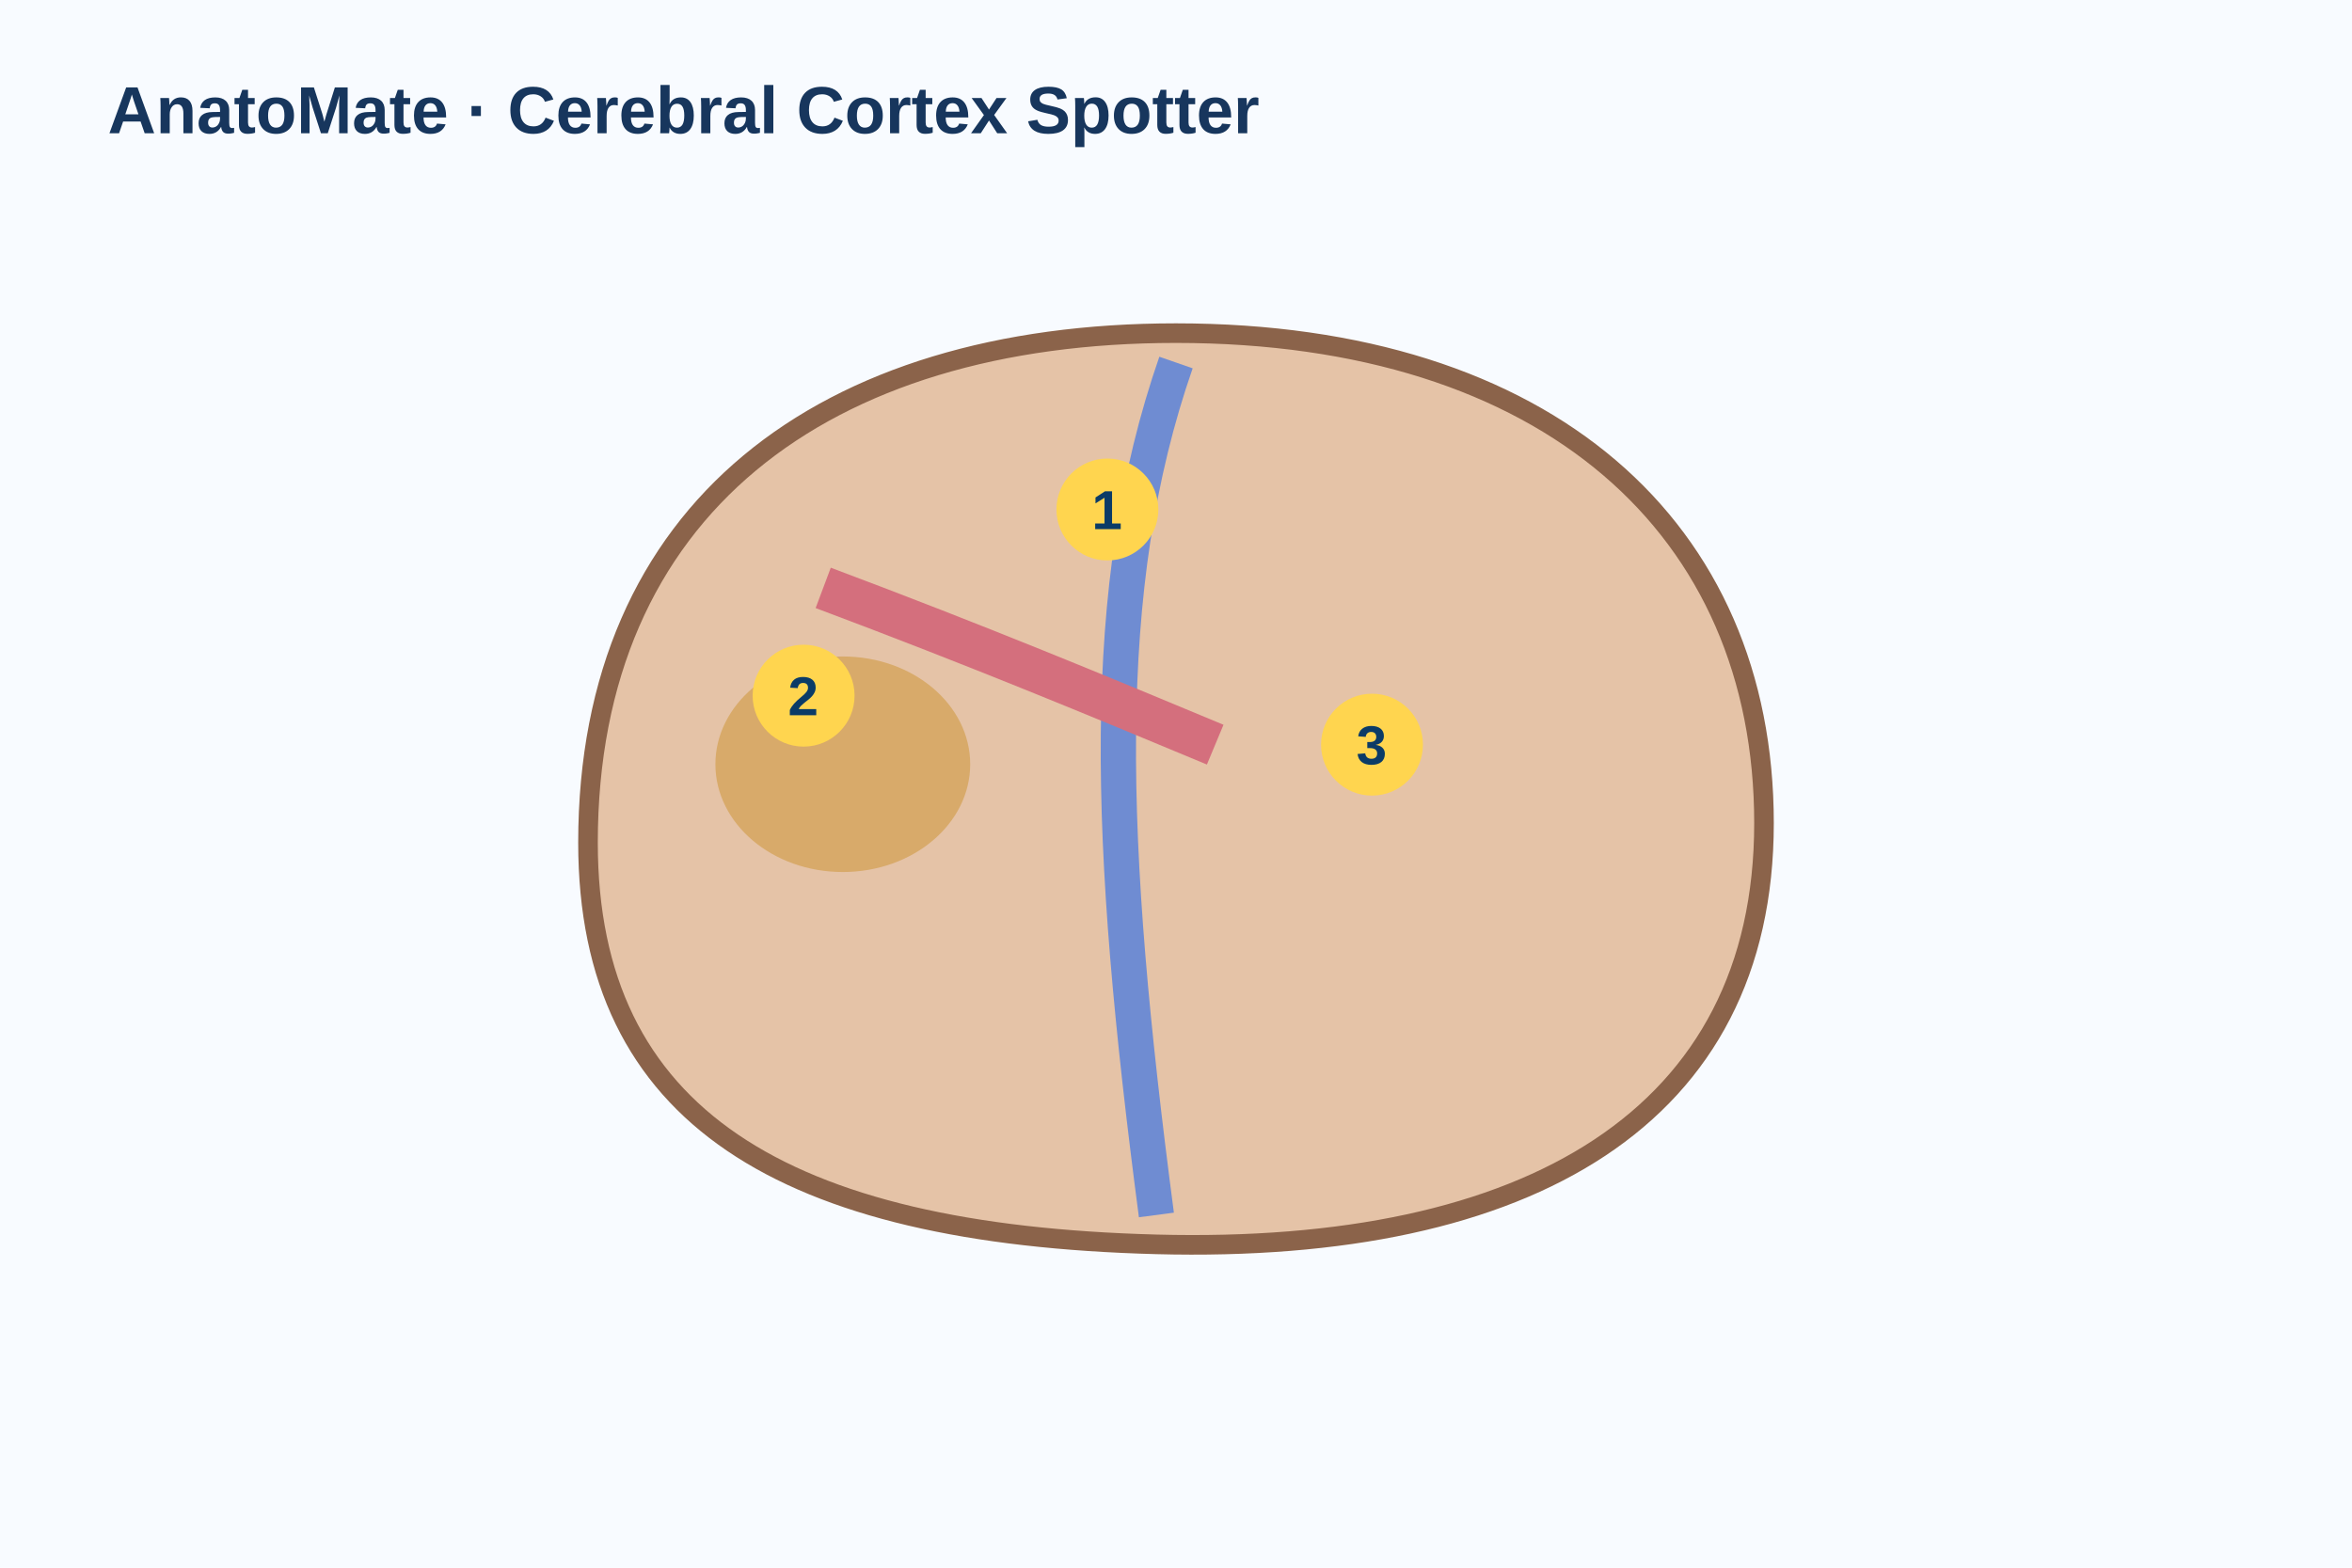
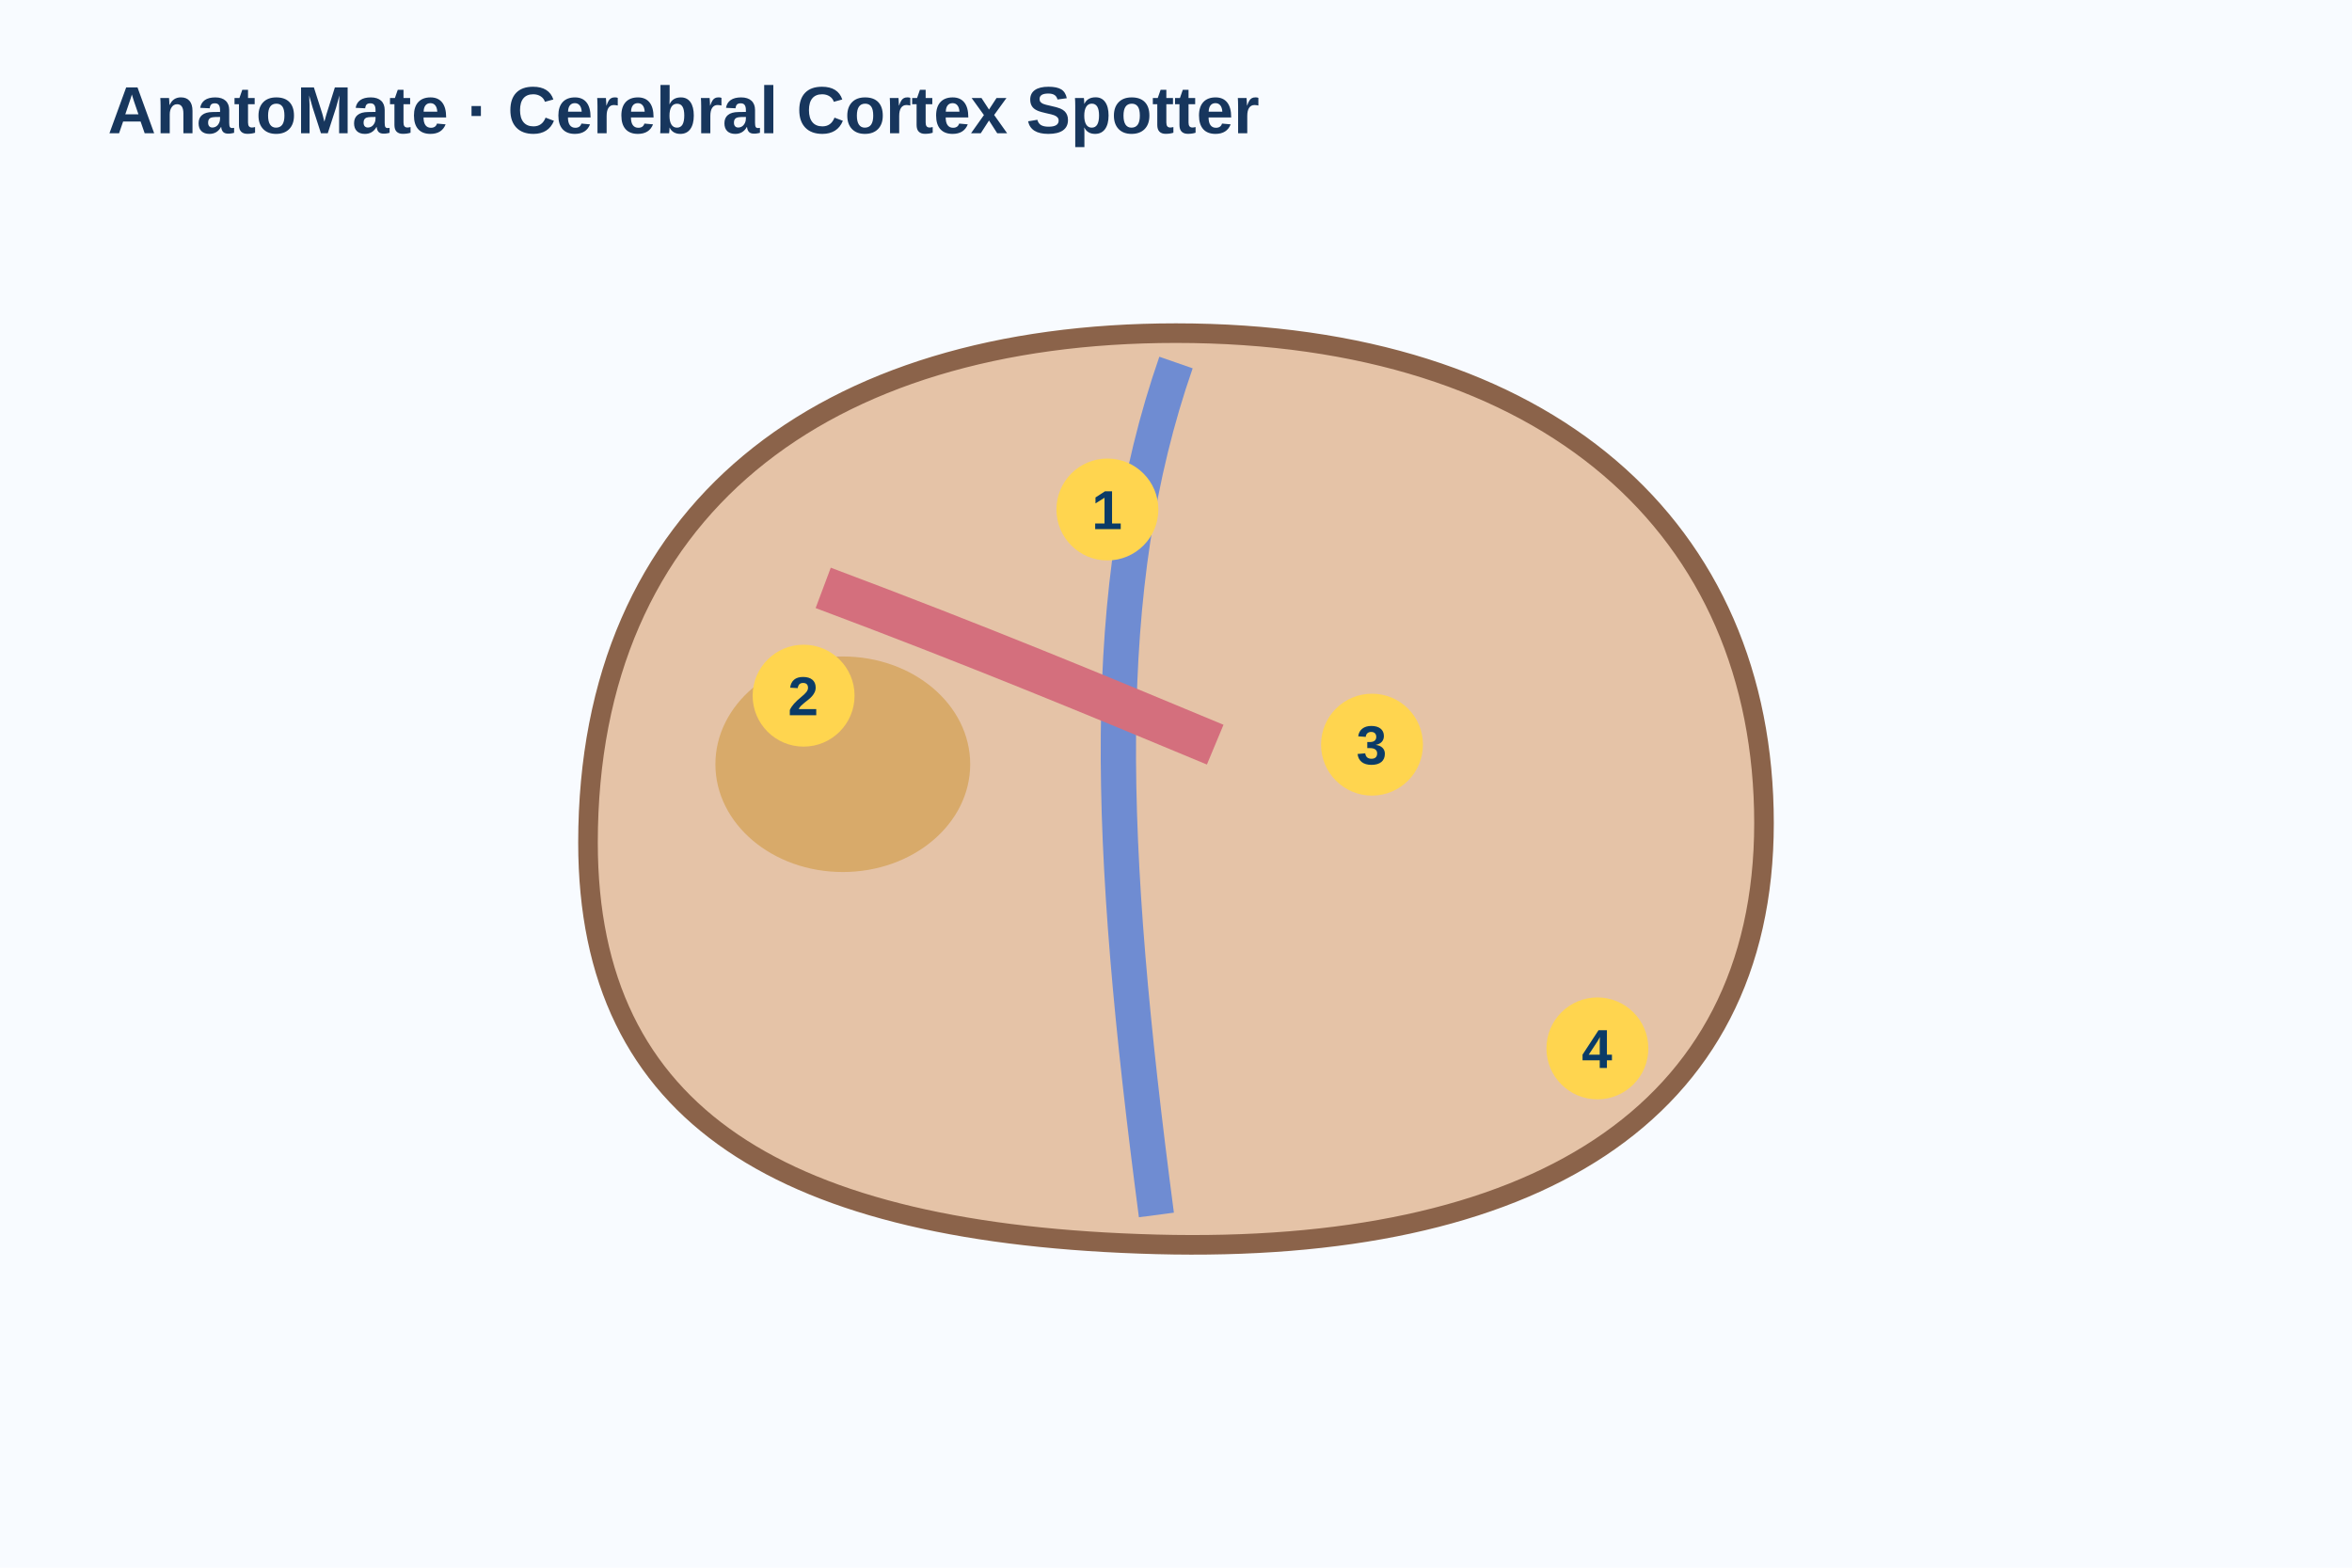
<svg xmlns="http://www.w3.org/2000/svg" width="1200" height="800" viewBox="0 0 1200 800">
  <rect width="1200" height="800" fill="#f8fbff" />
  <text x="55" y="68" font-family="Arial" font-size="34" font-weight="700" fill="#17365d">AnatoMate · Cerebral Cortex Spotter</text>
  <path d="M300 430 C300 260 420 170 600 170 C790 170 900 270 900 420 C900 570 780 640 590 635 C400 630 300 570 300 430Z" fill="#e5c3a7" stroke="#8b634a" stroke-width="10" />
  <path d="M600 185 C560 300 565 430 590 620" stroke="#6f8cd2" stroke-width="18" fill="none" />
  <path d="M420 300 C500 330 560 355 620 380" stroke="#d46f7d" stroke-width="22" fill="none" />
  <ellipse cx="430" cy="390" rx="65" ry="55" fill="#d8aa6a" />
  <g font-family="Arial" font-size="28" font-weight="700" fill="#0b3b67">
    <circle cx="565" cy="260" r="26" fill="#ffd54f" />
    <text x="557" y="270">1</text>
    <circle cx="410" cy="355" r="26" fill="#ffd54f" />
    <text x="402" y="365">2</text>
    <circle cx="700" cy="380" r="26" fill="#ffd54f" />
    <text x="692" y="390">3</text>
+     <circle cx="815" cy="535" r="26" fill="#ffd54f" />
+     <text x="807" y="545" fill="#0b3b67">4</text>
  </g>
</svg>
